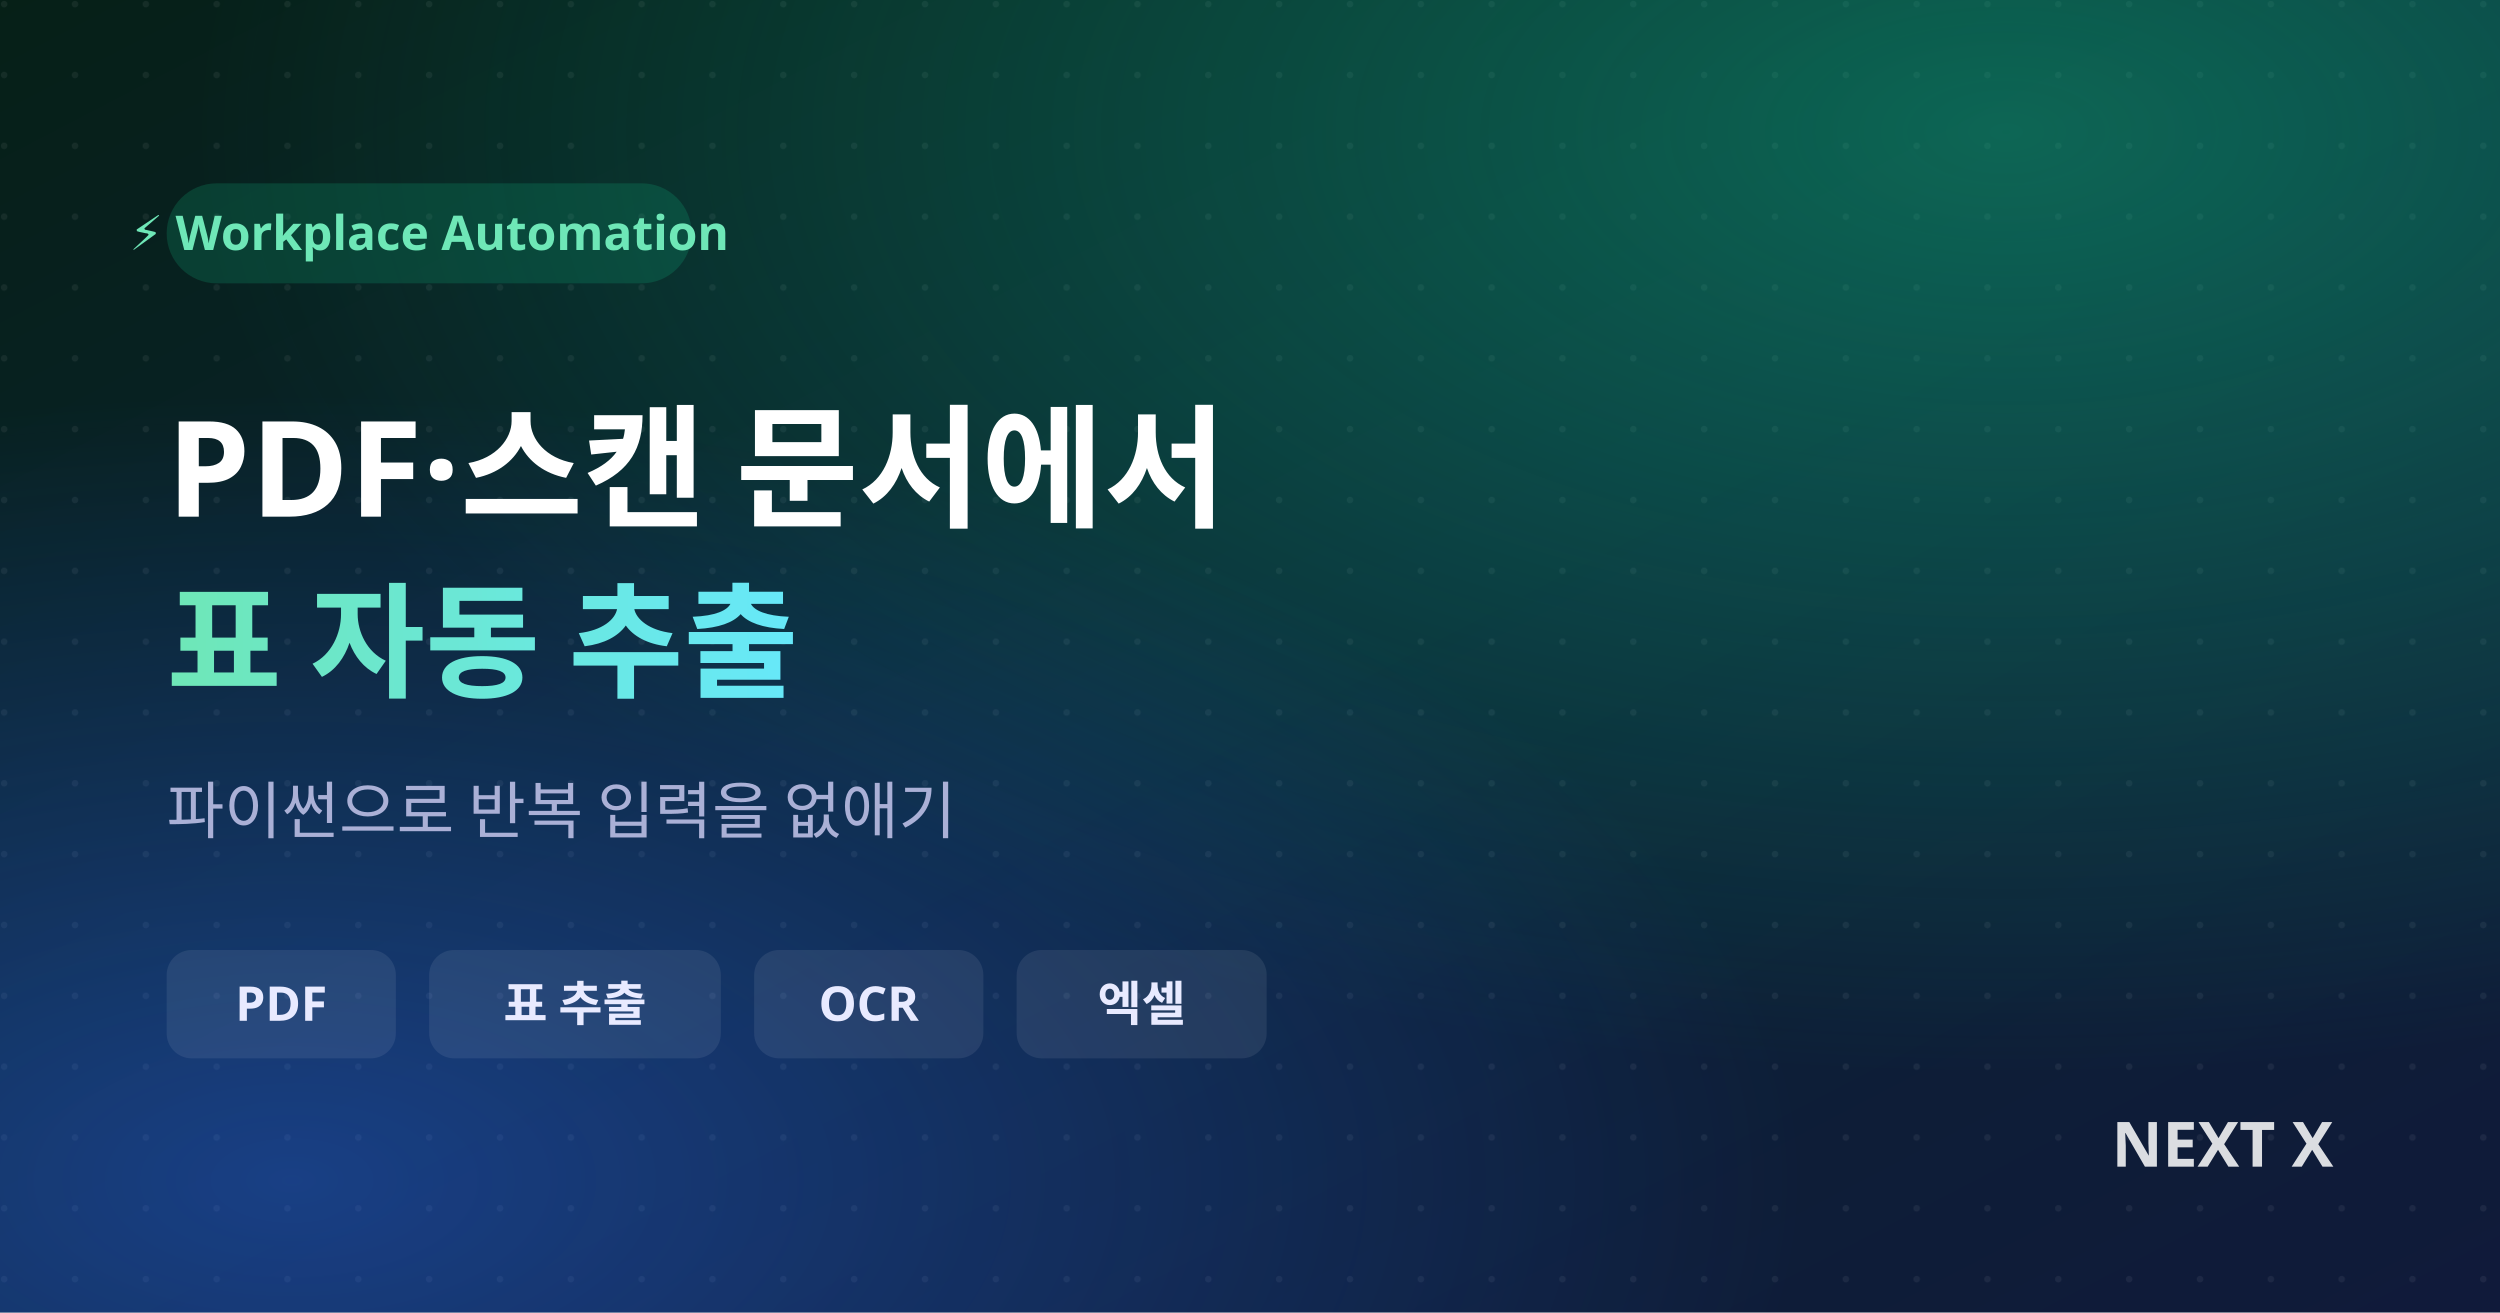
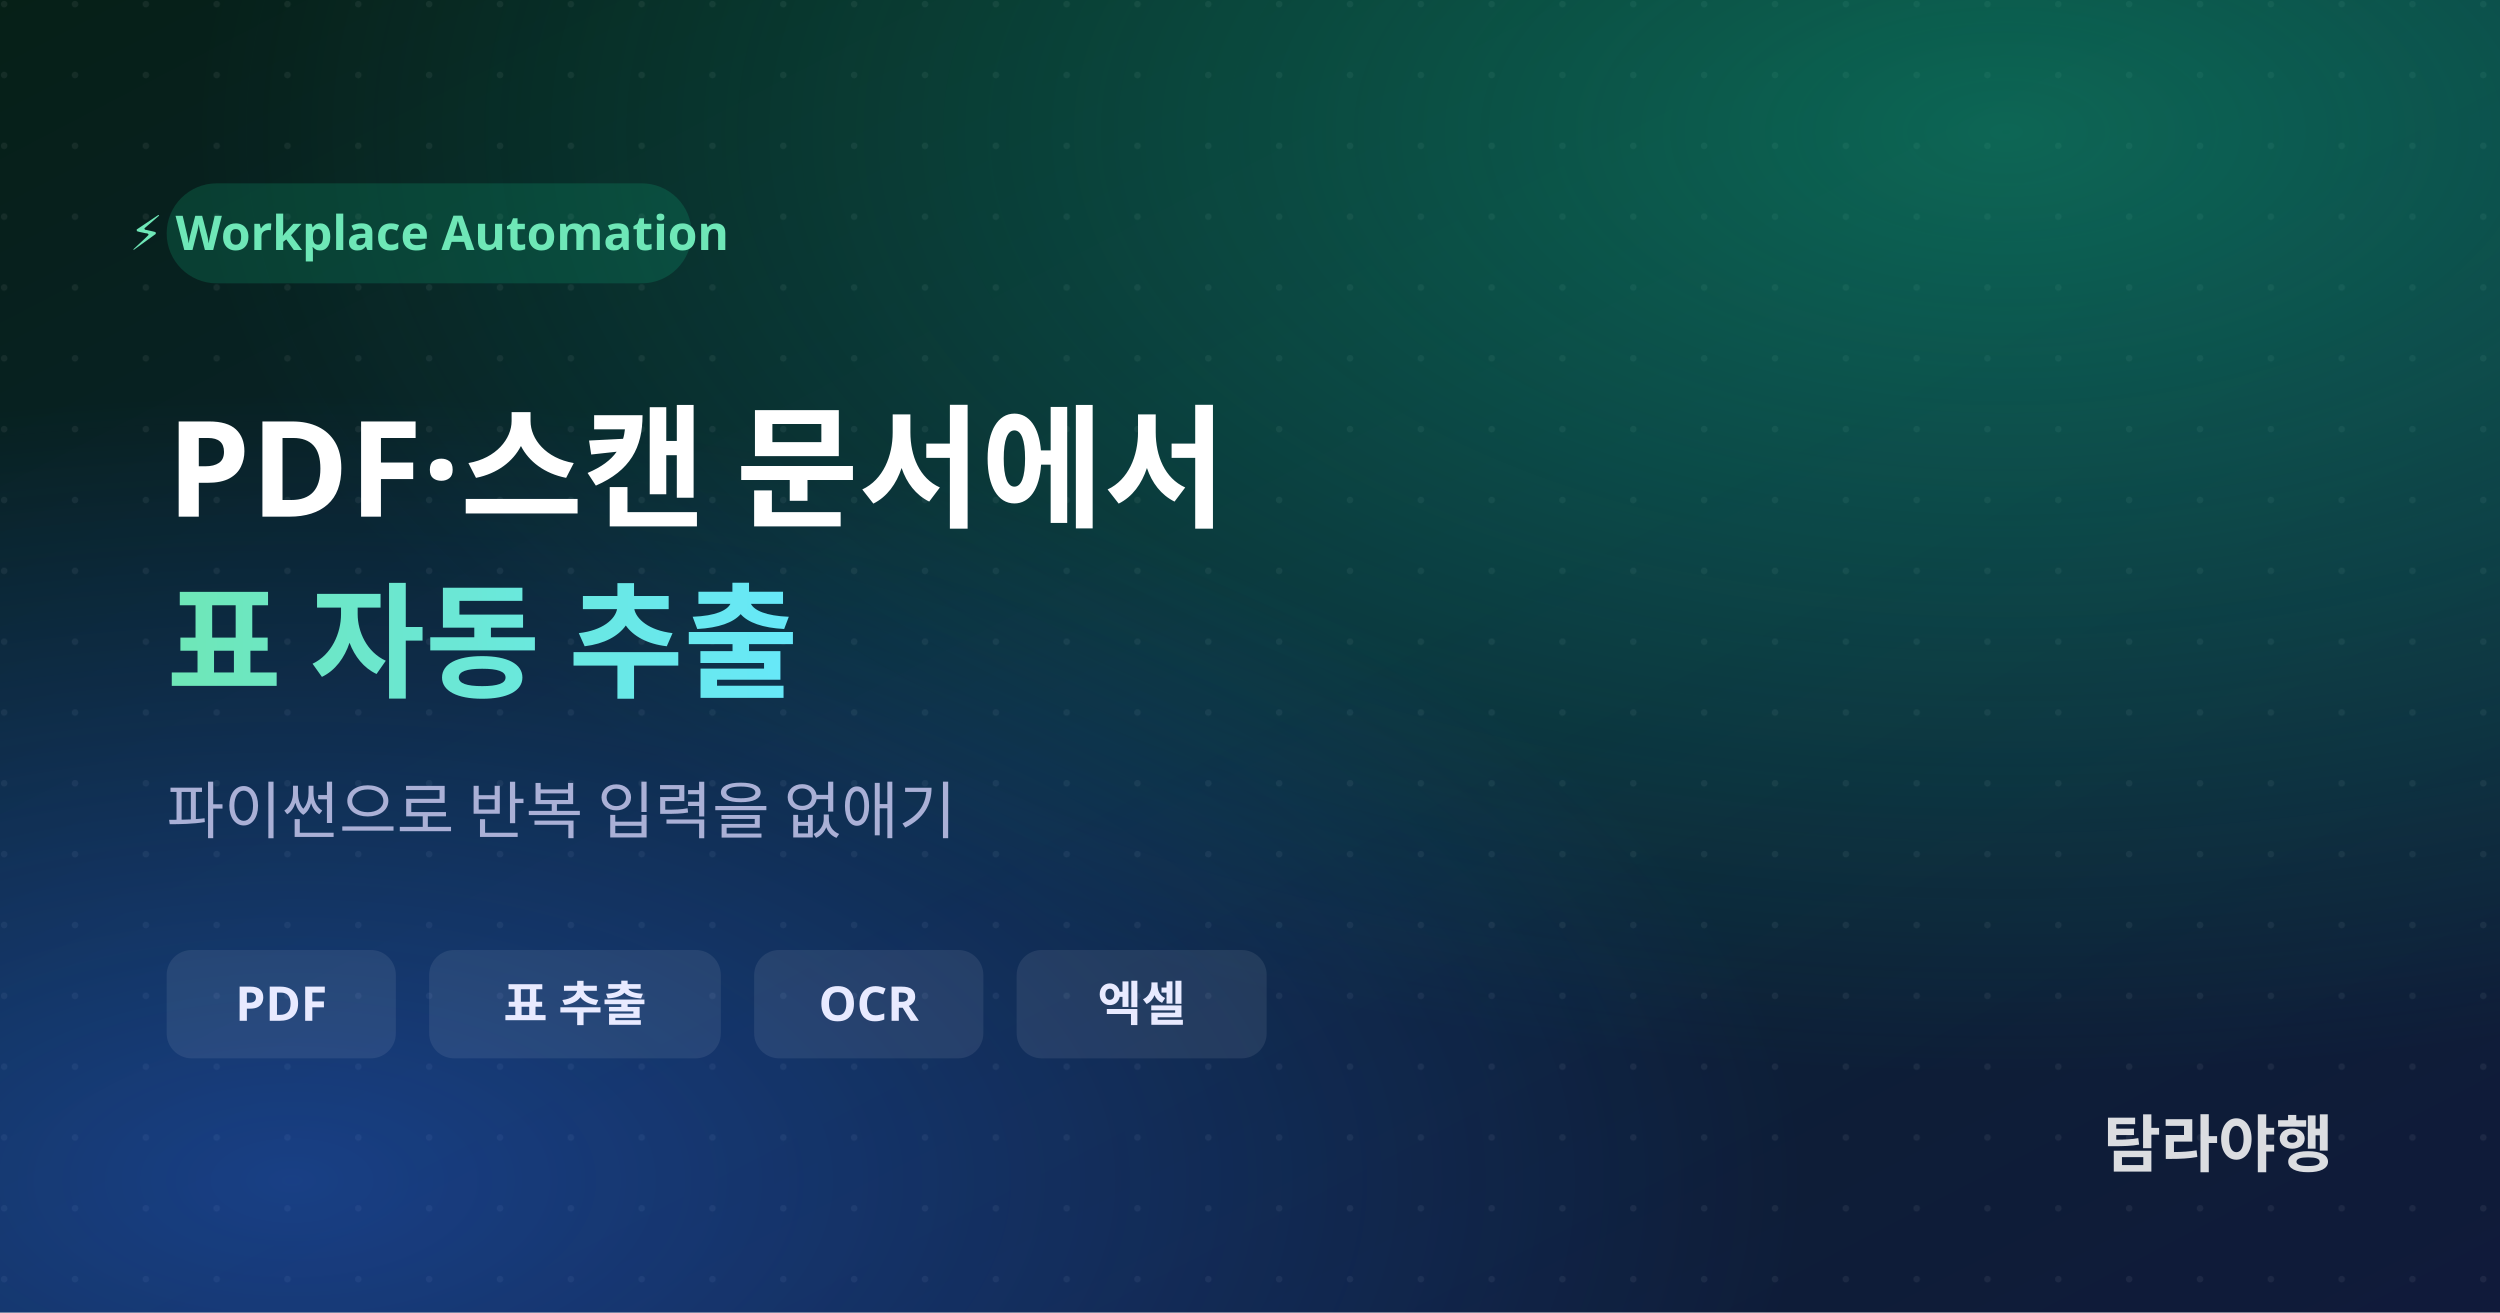
<svg xmlns="http://www.w3.org/2000/svg" viewBox="0 0 1200 630" width="1200" height="630" font-family="'Apple SD Gothic Neo','Malgun Gothic','Noto Sans KR','Segoe UI',sans-serif">
  <defs>
    <linearGradient id="bg" x1="0" y1="0" x2="1" y2="1">
      <stop offset="0" stop-color="#062017" />
      <stop offset="0.5" stop-color="#0a2233" />
      <stop offset="1" stop-color="#101a3a" />
    </linearGradient>
    <radialGradient id="glow" cx="80%" cy="10%" r="72%">
      <stop offset="0" stop-color="#10b981" stop-opacity="0.45" />
      <stop offset="1" stop-color="#10b981" stop-opacity="0" />
    </radialGradient>
    <radialGradient id="glow2" cx="12%" cy="90%" r="60%">
      <stop offset="0" stop-color="#2f6bff" stop-opacity="0.4" />
      <stop offset="1" stop-color="#2f6bff" stop-opacity="0" />
    </radialGradient>
    <pattern id="dots" width="34" height="34" patternUnits="userSpaceOnUse">
      <circle cx="2" cy="2" r="1.6" fill="#fff" opacity="0.06" />
    </pattern>
    <linearGradient id="ac" x1="0" y1="0" x2="1" y2="0">
      <stop offset="0" stop-color="#6ee7b7" />
      <stop offset="1" stop-color="#67e8f9" />
    </linearGradient>
  </defs>
  <rect width="1200" height="630" fill="url(#bg)" />
  <rect width="1200" height="630" fill="url(#dots)" />
  <rect width="1200" height="630" fill="url(#glow)" />
  <rect width="1200" height="630" fill="url(#glow2)" />
  <g transform="translate(80,88)">
    <rect width="252" height="48" rx="24" fill="#10b981" opacity="0.2" />
    <text x="126" y="32" text-anchor="middle" font-size="23" font-weight="700" fill="#6ee7b7">⚡ Workplace Automation</text>
  </g>
  <text x="80" y="248" font-size="64" font-weight="800" fill="#fff">PDF·스캔 문서에서</text>
  <text x="80" y="330" font-size="60" font-weight="800" fill="url(#ac)">표 자동 추출</text>
  <text x="80" y="400" font-size="30" font-weight="500" fill="#aab0d6">파이썬으로 반복 입력을 없애기</text>
  <g transform="translate(80,456)" font-size="23" font-weight="700">
    <g>
      <rect width="110" height="52" rx="12" fill="#fff" opacity="0.08" />
      <text x="55" y="34" text-anchor="middle" fill="#e8eaff">PDF</text>
    </g>
    <g transform="translate(126,0)">
      <rect width="140" height="52" rx="12" fill="#fff" opacity="0.08" />
      <text x="70" y="34" text-anchor="middle" fill="#e8eaff">표 추출</text>
    </g>
    <g transform="translate(282,0)">
      <rect width="110" height="52" rx="12" fill="#fff" opacity="0.08" />
      <text x="55" y="34" text-anchor="middle" fill="#e8eaff">OCR</text>
    </g>
    <g transform="translate(408,0)">
      <rect width="120" height="52" rx="12" fill="#fff" opacity="0.08" />
      <text x="60" y="34" text-anchor="middle" fill="#e8eaff">엑셀</text>
    </g>
  </g>
-   <text x="1120" y="560" text-anchor="end" font-size="30" font-weight="800" fill="#fff" opacity="0.85">NEXT X</text>
+   <text x="1120" y="560" text-anchor="end" font-size="30" font-weight="800" fill="#fff" opacity="0.85">탐라야행</text>
</svg>
